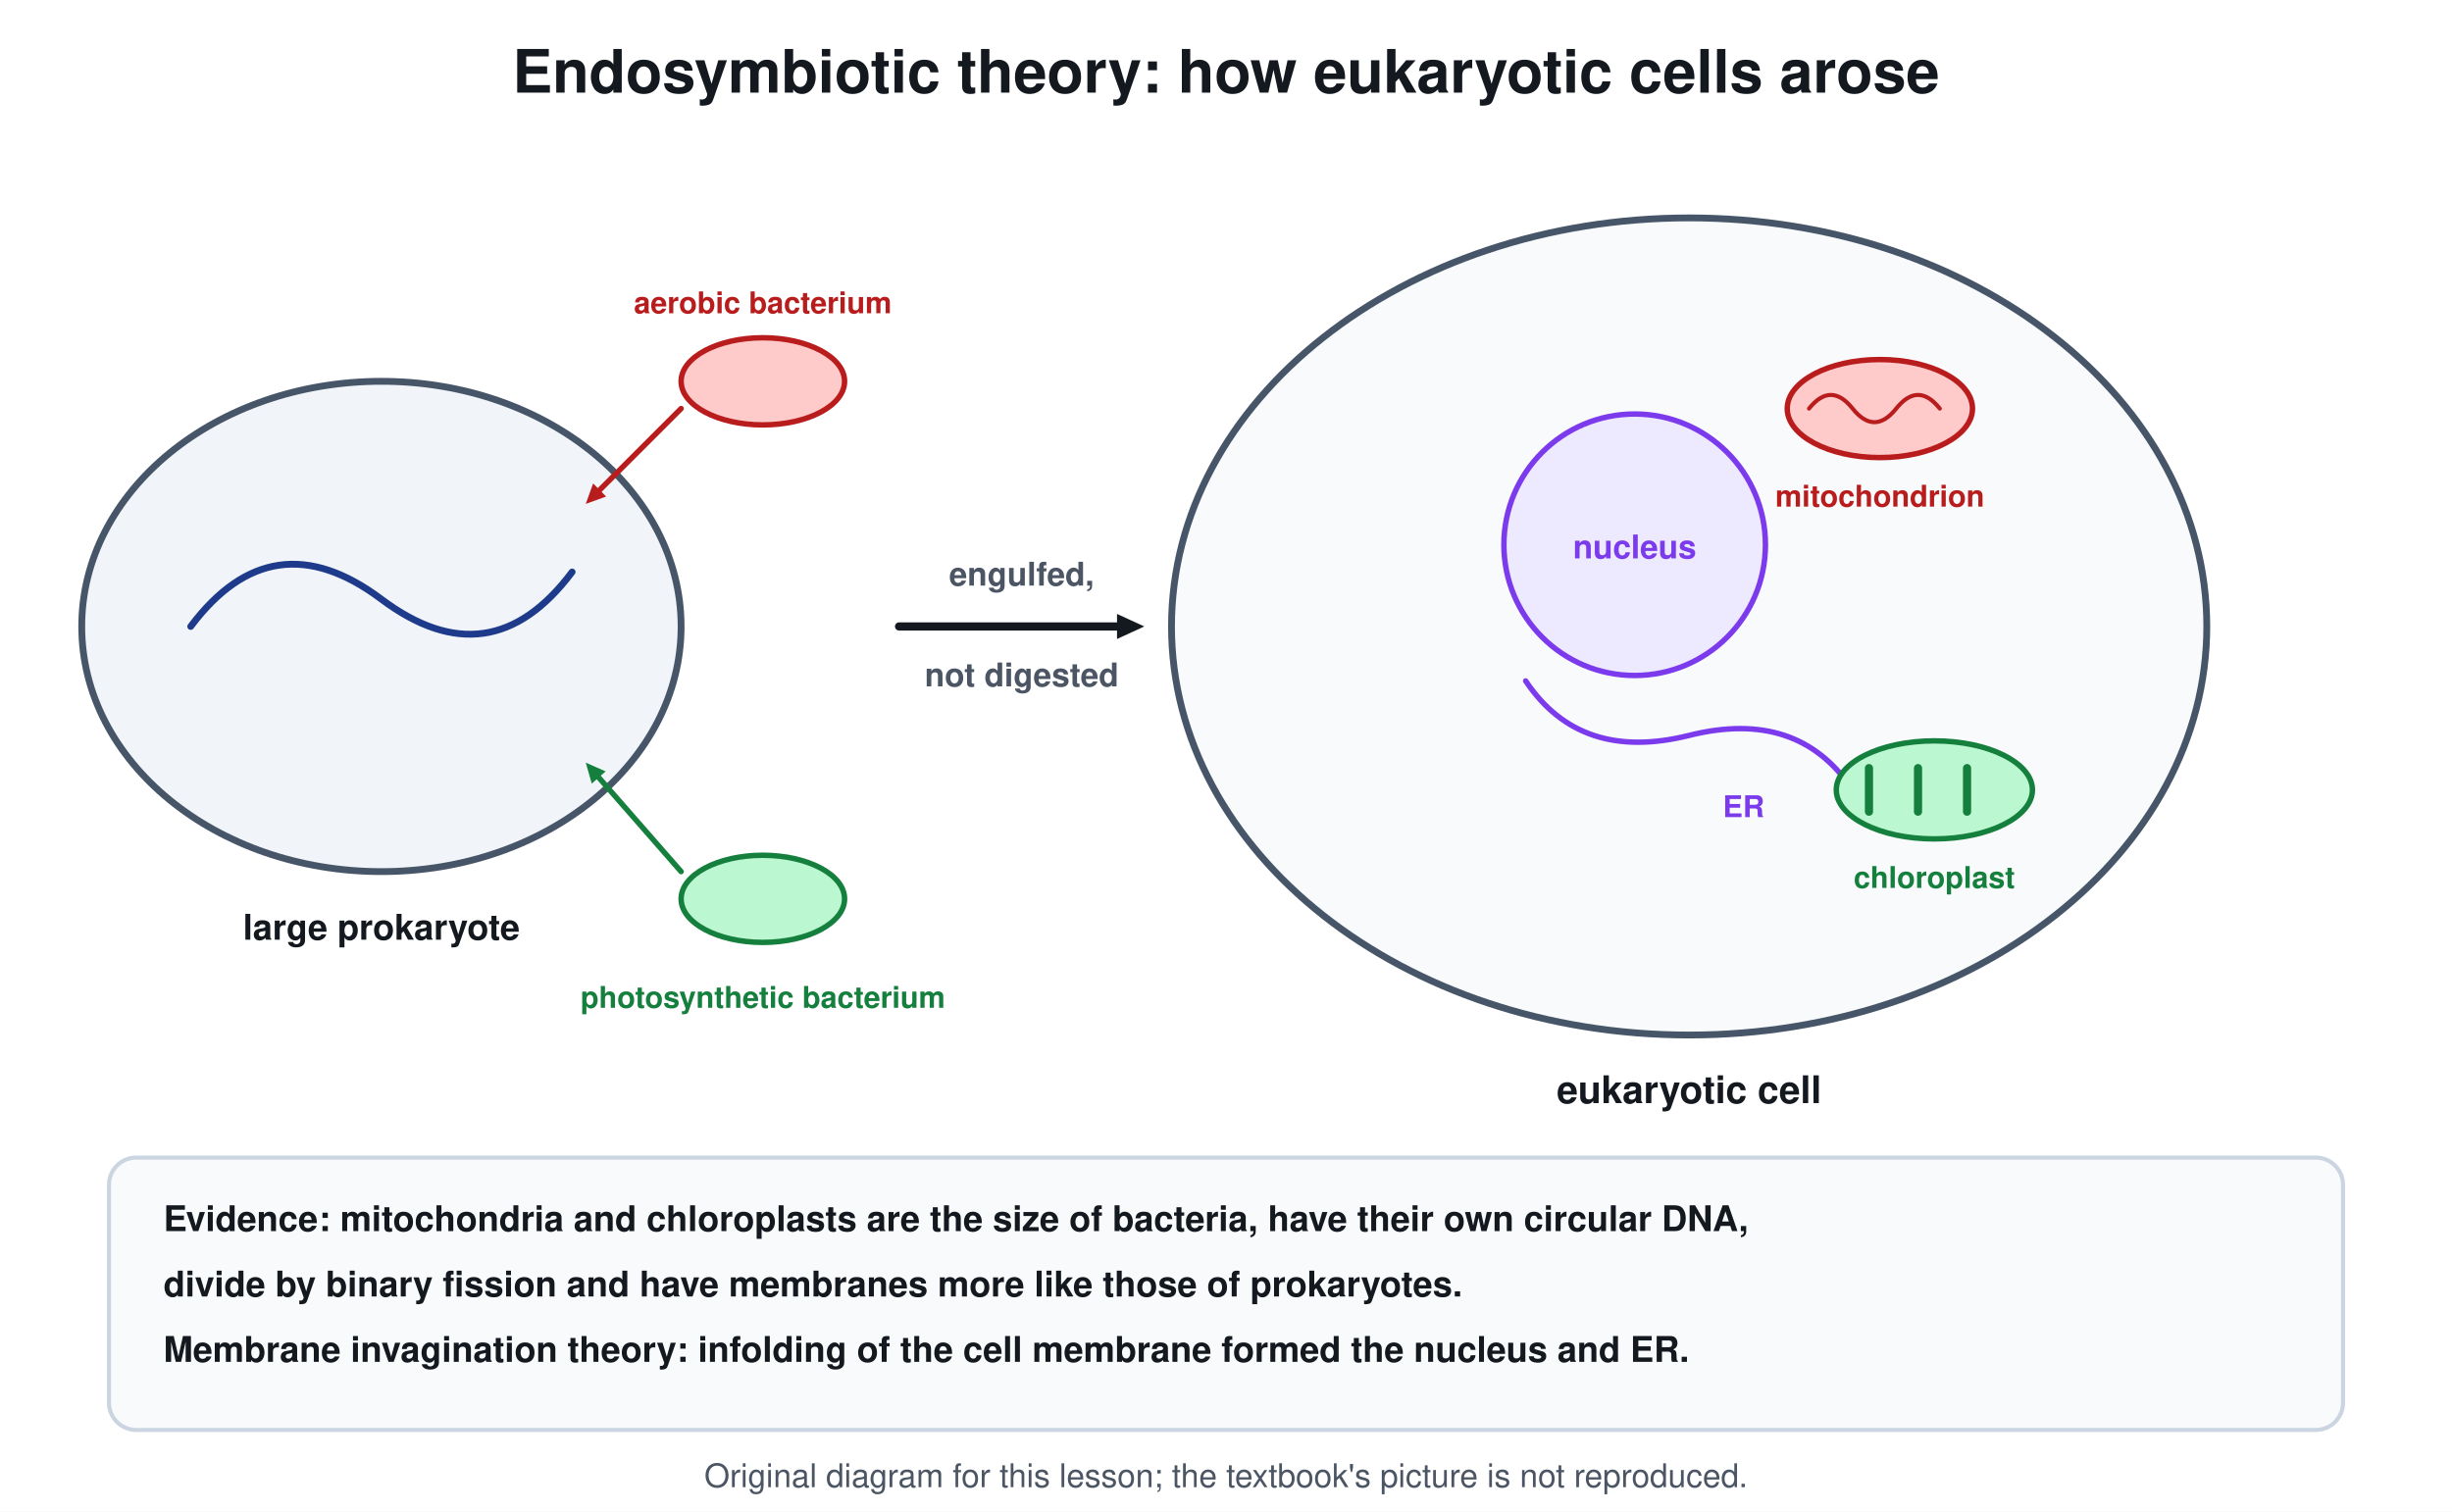
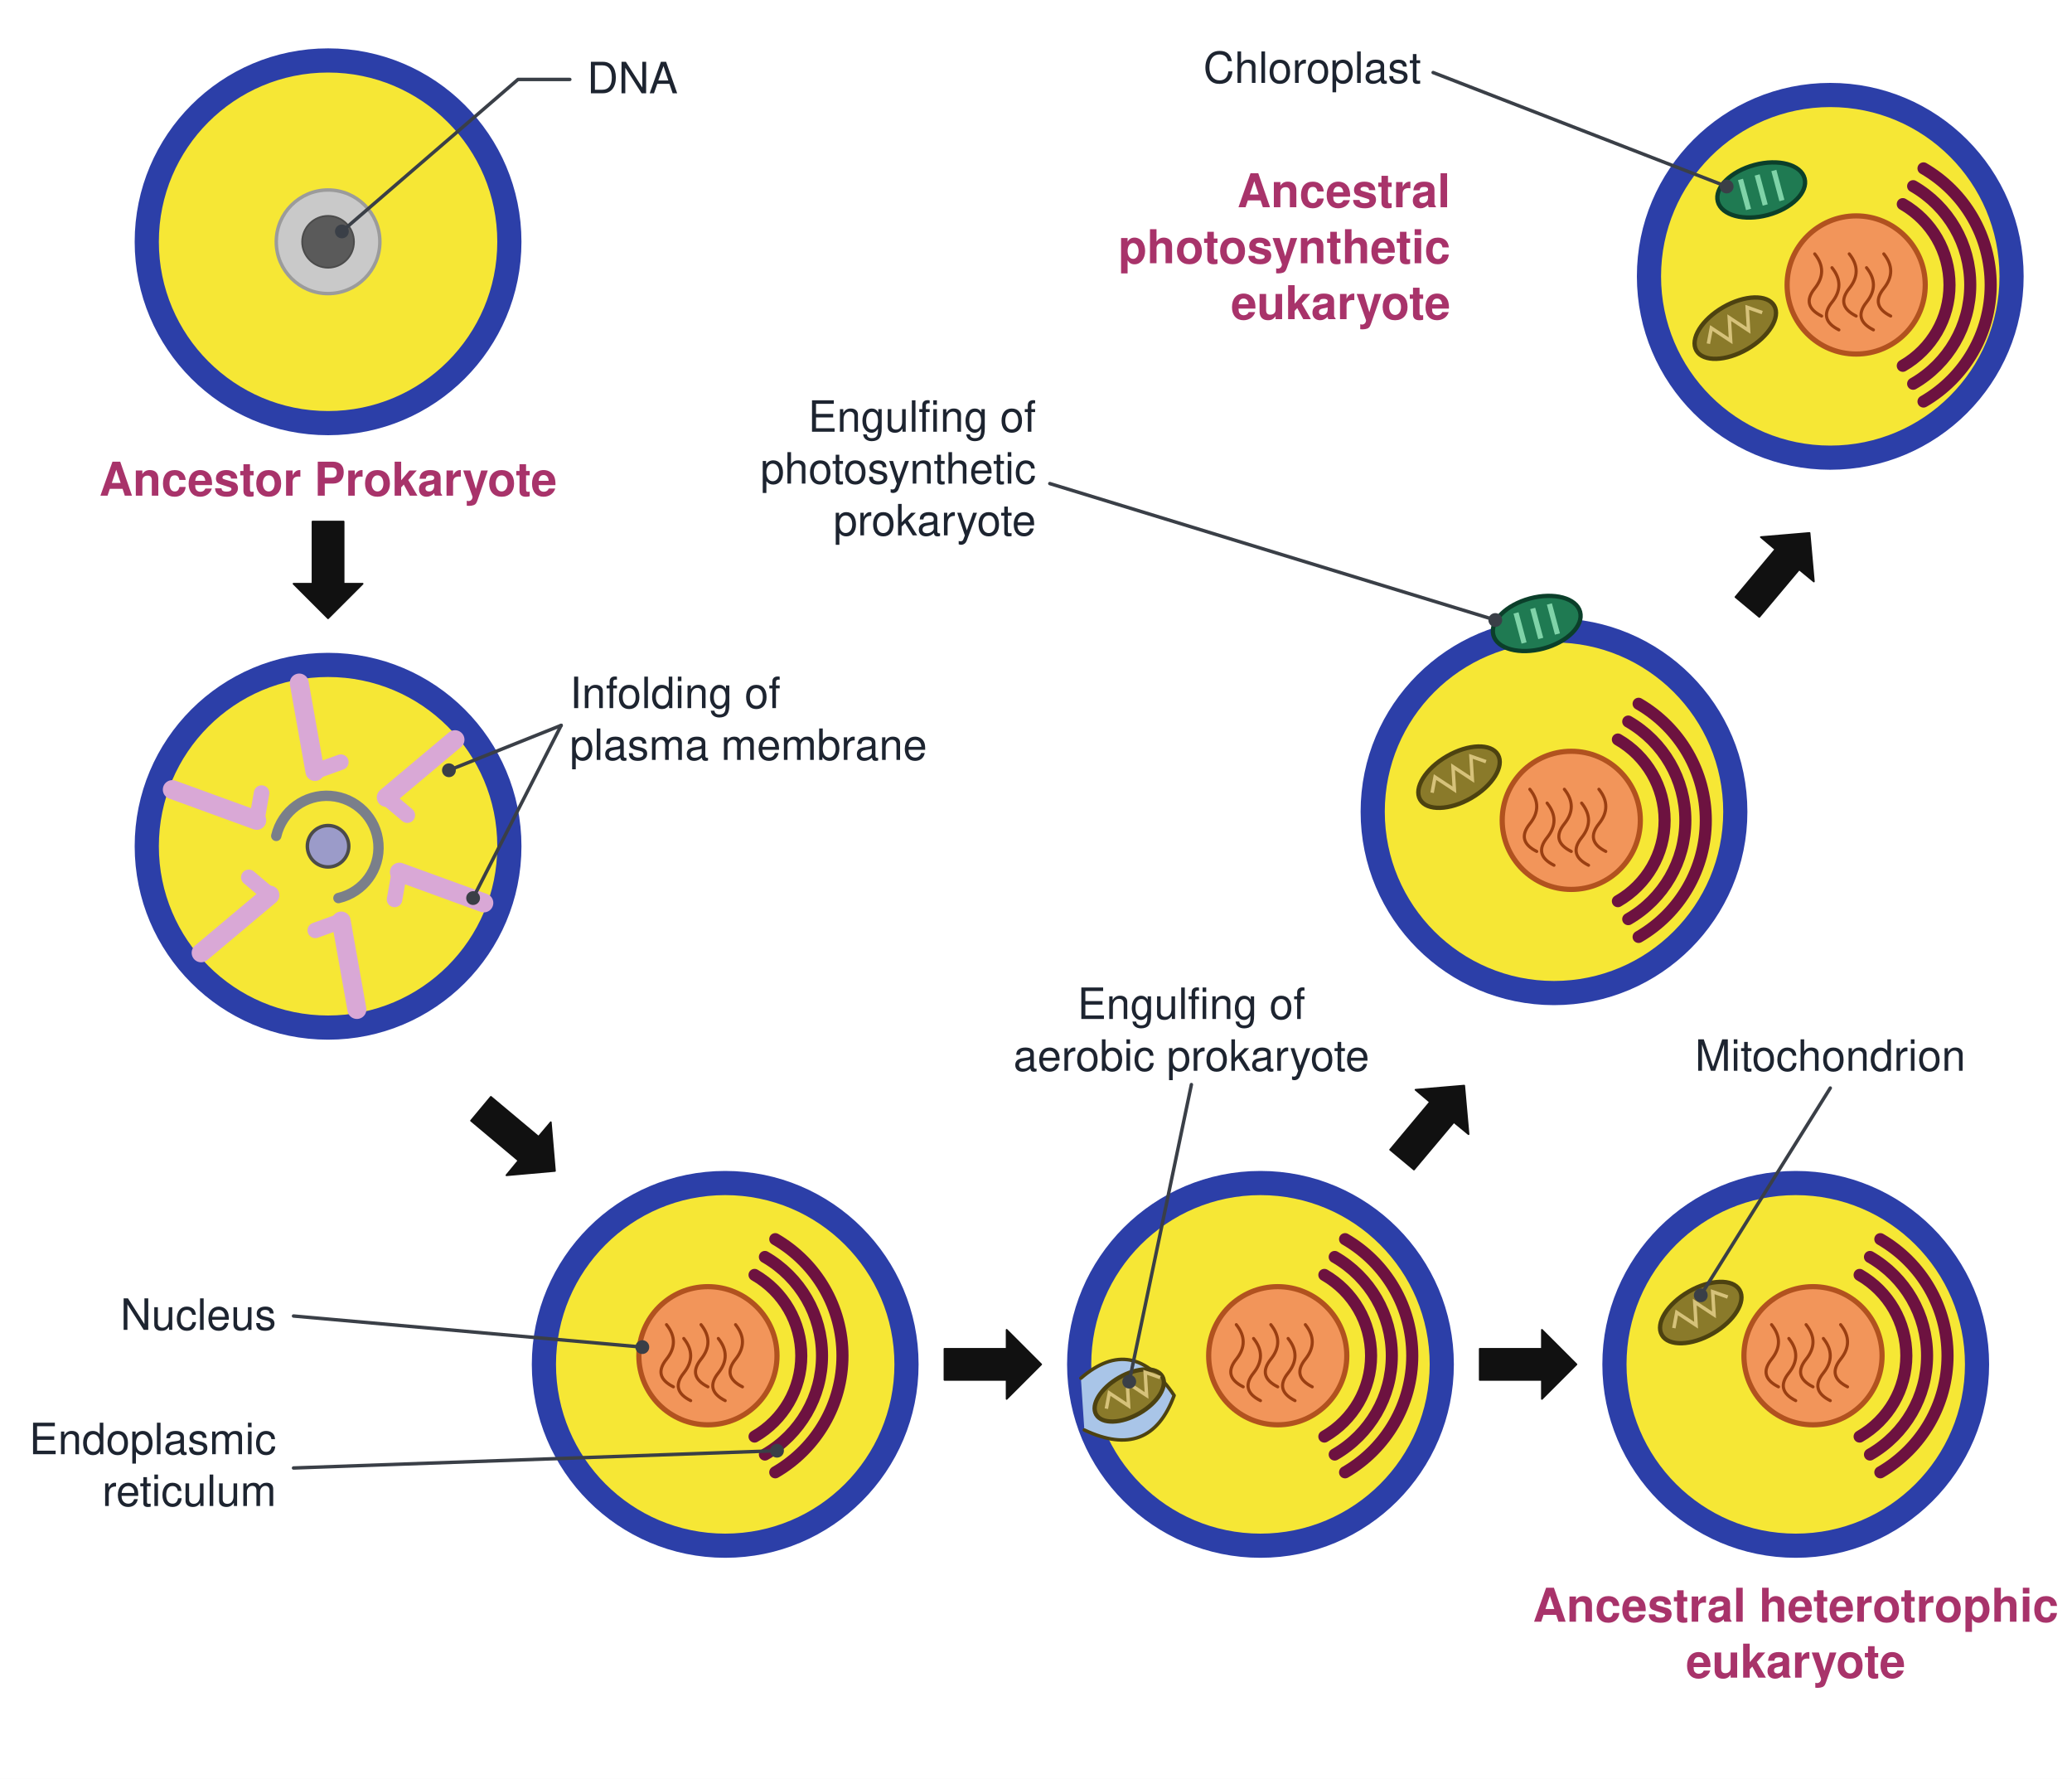
- <svg xmlns="http://www.w3.org/2000/svg" viewBox="0 0 900 555" font-family="Segoe UI, Helvetica, Arial, sans-serif">
-   <rect width="900" height="555" fill="#ffffff" />
-   <text x="450.0" y="34.0" font-size="22" fill="#14181f" text-anchor="middle" font-weight="700">Endosymbiotic theory: how eukaryotic cells arose</text>
-   <ellipse cx="140.0" cy="230.0" rx="110.0" ry="90.0" stroke="#475569" stroke-width="2.5" fill="#f1f5f9" />
-   <path d="M70 230 q30 -40 70 -10 q40 30 70 -10" stroke="#1e3a8a" stroke-width="2.5" fill="none" stroke-linejoin="round" stroke-linecap="round" />
-   <text x="140.0" y="345.0" font-size="13" fill="#14181f" text-anchor="middle" font-weight="700">large prokaryote</text>
-   <ellipse cx="280.0" cy="140.0" rx="30.0" ry="16.0" stroke="#b91c1c" stroke-width="2" fill="#fecaca" />
-   <text x="280.0" y="115.0" font-size="11" fill="#b91c1c" text-anchor="middle" font-weight="700">aerobic bacterium</text>
-   <ellipse cx="280.0" cy="330.0" rx="30.0" ry="16.0" stroke="#15803d" stroke-width="2" fill="#bbf7d0" />
-   <text x="280.0" y="370.0" font-size="11" fill="#15803d" text-anchor="middle" font-weight="700">photosynthetic bacterium</text>
-   <line x1="250.0" y1="150.0" x2="219.5" y2="180.5" stroke="#b91c1c" stroke-width="2" stroke-linecap="round" />
-   <path d="M215.0 185.0 L217.7 177.5 L222.5 182.3 Z" fill="#b91c1c" />
-   <line x1="250.0" y1="320.0" x2="219.2" y2="284.8" stroke="#15803d" stroke-width="2" stroke-linecap="round" />
-   <path d="M215.0 280.0 L222.3 283.2 L217.2 287.7 Z" fill="#15803d" />
-   <line x1="330.0" y1="230.0" x2="411.2" y2="230.0" stroke="#14181f" stroke-width="3" stroke-linecap="round" />
-   <path d="M420.0 230.0 L410.0 234.6 L410.0 225.4 Z" fill="#14181f" />
-   <text x="375.0" y="215.0" font-size="12" fill="#4b5563" text-anchor="middle" font-weight="700">engulfed,</text>
-   <text x="375.0" y="252.0" font-size="12" fill="#4b5563" text-anchor="middle" font-weight="700">not digested</text>
-   <ellipse cx="620.0" cy="230.0" rx="190.0" ry="150.0" stroke="#475569" stroke-width="2.5" fill="#f8fafc" />
-   <circle cx="600.0" cy="200.0" r="48.0" stroke="#7c3aed" stroke-width="2" fill="#ede9fe" />
-   <text x="600.0" y="205.0" font-size="12" fill="#7c3aed" text-anchor="middle" font-weight="700">nucleus</text>
-   <path d="M560 250 q20 30 60 20 q40 -10 60 20" stroke="#7c3aed" stroke-width="2" fill="none" stroke-linejoin="round" stroke-linecap="round" />
-   <text x="640.0" y="300.0" font-size="11" fill="#7c3aed" text-anchor="middle" font-weight="700">ER</text>
-   <ellipse cx="690.0" cy="150.0" rx="34.0" ry="18.0" stroke="#b91c1c" stroke-width="2" fill="#fecaca" />
-   <path d="M664 150 q8 -10 16 0 q8 10 16 0 q8 -10 16 0" stroke="#b91c1c" stroke-width="1.5" fill="none" stroke-linejoin="round" stroke-linecap="round" />
-   <text x="690.0" y="186.0" font-size="11" fill="#b91c1c" text-anchor="middle" font-weight="700">mitochondrion</text>
-   <ellipse cx="710.0" cy="290.0" rx="36.0" ry="18.0" stroke="#15803d" stroke-width="2" fill="#bbf7d0" />
-   <line x1="686.0" y1="282.0" x2="686.0" y2="298.0" stroke="#15803d" stroke-width="3" stroke-linecap="round" />
-   <line x1="704.0" y1="282.0" x2="704.0" y2="298.0" stroke="#15803d" stroke-width="3" stroke-linecap="round" />
-   <line x1="722.0" y1="282.0" x2="722.0" y2="298.0" stroke="#15803d" stroke-width="3" stroke-linecap="round" />
-   <text x="710.0" y="326.0" font-size="11" fill="#15803d" text-anchor="middle" font-weight="700">chloroplast</text>
-   <text x="620.0" y="405.0" font-size="14" fill="#14181f" text-anchor="middle" font-weight="700">eukaryotic cell</text>
-   <rect x="40.0" y="425.0" width="820.0" height="100.0" rx="10" stroke="#cbd5e1" stroke-width="1.5" fill="#f8fafc" />
-   <text x="60.0" y="452.0" font-size="13" fill="#14181f" text-anchor="start" font-weight="700">Evidence: mitochondria and chloroplasts are the size of bacteria, have their own circular DNA,</text>
-   <text x="60.0" y="476.0" font-size="13" fill="#14181f" text-anchor="start" font-weight="700">divide by binary fission and have membranes more like those of prokaryotes.</text>
-   <text x="60.0" y="500.0" font-size="13" fill="#14181f" text-anchor="start" font-weight="700">Membrane invagination theory: infolding of the cell membrane formed the nucleus and ER.</text>
-   <text x="450.0" y="546" font-size="12" fill="#4b5563" text-anchor="middle">Original diagram for this lesson; the textbook's picture is not reproduced.</text>
+ <svg xmlns="http://www.w3.org/2000/svg" viewBox="0 0 1200 1030" font-family="Segoe UI, Helvetica, Arial, sans-serif">
+   <rect width="1200" height="1030" fill="#ffffff" />
+   <circle cx="190" cy="140" r="105" stroke="#2c3fa8" stroke-width="14" fill="#f6e735" />
+   <circle cx="190" cy="140" r="30" stroke="#9b9b9b" stroke-width="2" fill="#c9c9c9" />
+   <circle cx="190" cy="140" r="15" stroke="#4b4b4b" stroke-width="1" fill="#5a5a5a" />
+   <path d="M330 46 L300 46 L198 134" stroke="#3a3f47" stroke-width="2" fill="none" stroke-linejoin="round" stroke-linecap="round" />
+   <circle cx="198" cy="134" r="3.5" stroke="#3a3f47" stroke-width="1" fill="#3a3f47" />
+   <text x="340" y="54" font-size="25" fill="#1d2430" text-anchor="start" font-weight="400">DNA</text>
+   <text x="190" y="287" font-size="27" fill="#a8336a" text-anchor="middle" font-weight="600">Ancestor Prokaryote</text>
+   <path d="M199 302 L199 338 L210 338 L190 358 L170 338 L181 338 L181 302 Z" stroke="#111111" stroke-width="1" fill="#111111" stroke-linejoin="round" stroke-linecap="round" />
+   <circle cx="190" cy="490" r="105" stroke="#2c3fa8" stroke-width="14" fill="#f6e735" />
+   <line x1="280.2" y1="522.8" x2="231.3" y2="505" stroke="#d9a8d6" stroke-width="11" stroke-linecap="round" />
+   <line x1="231.3" y1="505" x2="228.5" y2="520.8" stroke="#d9a8d6" stroke-width="9" stroke-linecap="round" />
+   <line x1="206.7" y1="584.5" x2="197.6" y2="533.3" stroke="#d9a8d6" stroke-width="11" stroke-linecap="round" />
+   <line x1="197.6" y1="533.3" x2="182.6" y2="538.7" stroke="#d9a8d6" stroke-width="9" stroke-linecap="round" />
+   <line x1="116.5" y1="551.7" x2="156.3" y2="518.3" stroke="#d9a8d6" stroke-width="11" stroke-linecap="round" />
+   <line x1="156.3" y1="518.3" x2="144.1" y2="508" stroke="#d9a8d6" stroke-width="9" stroke-linecap="round" />
+   <line x1="99.8" y1="457.2" x2="148.7" y2="475" stroke="#d9a8d6" stroke-width="11" stroke-linecap="round" />
+   <line x1="148.7" y1="475" x2="151.5" y2="459.2" stroke="#d9a8d6" stroke-width="9" stroke-linecap="round" />
+   <line x1="173.3" y1="395.5" x2="182.4" y2="446.7" stroke="#d9a8d6" stroke-width="11" stroke-linecap="round" />
+   <line x1="182.4" y1="446.7" x2="197.4" y2="441.3" stroke="#d9a8d6" stroke-width="9" stroke-linecap="round" />
+   <line x1="263.5" y1="428.3" x2="223.7" y2="461.7" stroke="#d9a8d6" stroke-width="11" stroke-linecap="round" />
+   <line x1="223.7" y1="461.7" x2="235.9" y2="472" stroke="#d9a8d6" stroke-width="9" stroke-linecap="round" />
+   <path d="M160 484 A30 30 0 1 1 196 520" stroke="#7a7f8a" stroke-width="6" fill="none" stroke-linejoin="round" stroke-linecap="round" />
+   <circle cx="190" cy="490" r="12" stroke="#4b4b4b" stroke-width="2" fill="#9b9bc9" />
+   <text x="330" y="410" font-size="25" fill="#1d2430" text-anchor="start" font-weight="400">Infolding of</text>
+   <text x="330" y="440" font-size="25" fill="#1d2430" text-anchor="start" font-weight="400">plasma membrane</text>
+   <path d="M325 420 L260 446" stroke="#3a3f47" stroke-width="2" fill="none" stroke-linejoin="round" stroke-linecap="round" />
+   <circle cx="260" cy="446" r="3.5" stroke="#3a3f47" stroke-width="1" fill="#3a3f47" />
+   <path d="M325 420 L274 520" stroke="#3a3f47" stroke-width="2" fill="none" stroke-linejoin="round" stroke-linecap="round" />
+   <circle cx="274" cy="520" r="3.5" stroke="#3a3f47" stroke-width="1" fill="#3a3f47" />
+   <path d="M284.3 635.1 L311.9 658.2 L319 649.8 L321.4 678 L293.3 680.5 L300.3 672 L272.8 648.9 Z" stroke="#111111" stroke-width="1" fill="#111111" stroke-linejoin="round" stroke-linecap="round" />
+   <circle cx="420" cy="790" r="105" stroke="#2c3fa8" stroke-width="14" fill="#f6e735" />
+   <circle cx="410" cy="785" r="40" stroke="#b1521f" stroke-width="3" fill="#f2955a" />
+   <path d="M386 767 q8 10 0 20 q-8 10 4 16" stroke="#9a3f12" stroke-width="1.8" fill="none" stroke-linejoin="round" stroke-linecap="round" />
+   <path d="M396 775 q8 10 0 20 q-8 10 4 16" stroke="#9a3f12" stroke-width="1.8" fill="none" stroke-linejoin="round" stroke-linecap="round" />
+   <path d="M406 767 q8 10 0 20 q-8 10 4 16" stroke="#9a3f12" stroke-width="1.8" fill="none" stroke-linejoin="round" stroke-linecap="round" />
+   <path d="M416 775 q8 10 0 20 q-8 10 4 16" stroke="#9a3f12" stroke-width="1.8" fill="none" stroke-linejoin="round" stroke-linecap="round" />
+   <path d="M426 767 q8 10 0 20 q-8 10 4 16" stroke="#9a3f12" stroke-width="1.8" fill="none" stroke-linejoin="round" stroke-linecap="round" />
+   <path d="M437 738.2 A54 54 0 0 1 437 831.8" stroke="#6d1240" stroke-width="7" fill="none" stroke-linejoin="round" stroke-linecap="round" />
+   <path d="M443 727.8 A66 66 0 0 1 443 842.2" stroke="#6d1240" stroke-width="7" fill="none" stroke-linejoin="round" stroke-linecap="round" />
+   <path d="M449 717.5 A78 78 0 0 1 449 852.5" stroke="#6d1240" stroke-width="7" fill="none" stroke-linejoin="round" stroke-linecap="round" />
+   <text x="160" y="770" font-size="25" fill="#1d2430" text-anchor="end" font-weight="400">Nucleus</text>
+   <path d="M170 762 L372 780" stroke="#3a3f47" stroke-width="2" fill="none" stroke-linejoin="round" stroke-linecap="round" />
+   <circle cx="372" cy="780" r="3.5" stroke="#3a3f47" stroke-width="1" fill="#3a3f47" />
+   <text x="160" y="842" font-size="25" fill="#1d2430" text-anchor="end" font-weight="400">Endoplasmic</text>
+   <text x="160" y="872" font-size="25" fill="#1d2430" text-anchor="end" font-weight="400">reticulum</text>
+   <path d="M170 850 L450 840" stroke="#3a3f47" stroke-width="2" fill="none" stroke-linejoin="round" stroke-linecap="round" />
+   <circle cx="450" cy="840" r="3.5" stroke="#3a3f47" stroke-width="1" fill="#3a3f47" />
+   <path d="M547 781 L583 781 L583 770 L603 790 L583 810 L583 799 L547 799 Z" stroke="#111111" stroke-width="1" fill="#111111" stroke-linejoin="round" stroke-linecap="round" />
+   <circle cx="730" cy="790" r="105" stroke="#2c3fa8" stroke-width="14" fill="#f6e735" />
+   <circle cx="740" cy="785" r="40" stroke="#b1521f" stroke-width="3" fill="#f2955a" />
+   <path d="M716 767 q8 10 0 20 q-8 10 4 16" stroke="#9a3f12" stroke-width="1.8" fill="none" stroke-linejoin="round" stroke-linecap="round" />
+   <path d="M726 775 q8 10 0 20 q-8 10 4 16" stroke="#9a3f12" stroke-width="1.8" fill="none" stroke-linejoin="round" stroke-linecap="round" />
+   <path d="M736 767 q8 10 0 20 q-8 10 4 16" stroke="#9a3f12" stroke-width="1.8" fill="none" stroke-linejoin="round" stroke-linecap="round" />
+   <path d="M746 775 q8 10 0 20 q-8 10 4 16" stroke="#9a3f12" stroke-width="1.8" fill="none" stroke-linejoin="round" stroke-linecap="round" />
+   <path d="M756 767 q8 10 0 20 q-8 10 4 16" stroke="#9a3f12" stroke-width="1.8" fill="none" stroke-linejoin="round" stroke-linecap="round" />
+   <path d="M767 738.2 A54 54 0 0 1 767 831.8" stroke="#6d1240" stroke-width="7" fill="none" stroke-linejoin="round" stroke-linecap="round" />
+   <path d="M773 727.8 A66 66 0 0 1 773 842.2" stroke="#6d1240" stroke-width="7" fill="none" stroke-linejoin="round" stroke-linecap="round" />
+   <path d="M779 717.5 A78 78 0 0 1 779 852.5" stroke="#6d1240" stroke-width="7" fill="none" stroke-linejoin="round" stroke-linecap="round" />
+   <path d="M626 798 q30 -26 54 10 q-14 38 -52 20" stroke="#4d4210" stroke-width="2" fill="#a9c5e8" stroke-linejoin="round" stroke-linecap="round" />
+   <ellipse cx="654" cy="808" rx="22.1" ry="11.9" stroke="#4d4210" stroke-width="2.5" fill="#8a7a2a" transform="rotate(-30 654 808)" />
+   <path d="M638.7 808 l6 -7 l6 12 l6 -12 l6 12 l6 -12 l6 7" stroke="#d6c27a" stroke-width="2" fill="none" transform="rotate(-30 654 808)" />
+   <text x="690" y="590" font-size="25" fill="#1d2430" text-anchor="middle" font-weight="400">Engulfing of</text>
+   <text x="690" y="620" font-size="25" fill="#1d2430" text-anchor="middle" font-weight="400">aerobic prokaryote</text>
+   <path d="M690 628 L654 800" stroke="#3a3f47" stroke-width="2" fill="none" stroke-linejoin="round" stroke-linecap="round" />
+   <circle cx="654" cy="800" r="3.5" stroke="#3a3f47" stroke-width="1" fill="#3a3f47" />
+   <path d="M857 781 L893 781 L893 770 L913 790 L893 810 L893 799 L857 799 Z" stroke="#111111" stroke-width="1" fill="#111111" stroke-linejoin="round" stroke-linecap="round" />
+   <path d="M805.1 665.7 L828.2 638.1 L819.8 631 L848 628.6 L850.5 656.7 L842 649.7 L818.9 677.2 Z" stroke="#111111" stroke-width="1" fill="#111111" stroke-linejoin="round" stroke-linecap="round" />
+   <circle cx="1040" cy="790" r="105" stroke="#2c3fa8" stroke-width="14" fill="#f6e735" />
+   <circle cx="1050" cy="785" r="40" stroke="#b1521f" stroke-width="3" fill="#f2955a" />
+   <path d="M1026 767 q8 10 0 20 q-8 10 4 16" stroke="#9a3f12" stroke-width="1.8" fill="none" stroke-linejoin="round" stroke-linecap="round" />
+   <path d="M1036 775 q8 10 0 20 q-8 10 4 16" stroke="#9a3f12" stroke-width="1.8" fill="none" stroke-linejoin="round" stroke-linecap="round" />
+   <path d="M1046 767 q8 10 0 20 q-8 10 4 16" stroke="#9a3f12" stroke-width="1.8" fill="none" stroke-linejoin="round" stroke-linecap="round" />
+   <path d="M1056 775 q8 10 0 20 q-8 10 4 16" stroke="#9a3f12" stroke-width="1.8" fill="none" stroke-linejoin="round" stroke-linecap="round" />
+   <path d="M1066 767 q8 10 0 20 q-8 10 4 16" stroke="#9a3f12" stroke-width="1.8" fill="none" stroke-linejoin="round" stroke-linecap="round" />
+   <path d="M1077 738.2 A54 54 0 0 1 1077 831.8" stroke="#6d1240" stroke-width="7" fill="none" stroke-linejoin="round" stroke-linecap="round" />
+   <path d="M1083 727.8 A66 66 0 0 1 1083 842.2" stroke="#6d1240" stroke-width="7" fill="none" stroke-linejoin="round" stroke-linecap="round" />
+   <path d="M1089 717.5 A78 78 0 0 1 1089 852.5" stroke="#6d1240" stroke-width="7" fill="none" stroke-linejoin="round" stroke-linecap="round" />
+   <ellipse cx="985" cy="760" rx="26" ry="14" stroke="#4d4210" stroke-width="2.5" fill="#8a7a2a" transform="rotate(-30 985 760)" />
+   <path d="M967 760 l6 -7 l6 12 l6 -12 l6 12 l6 -12 l6 7" stroke="#d6c27a" stroke-width="2" fill="none" transform="rotate(-30 985 760)" />
+   <text x="1060" y="620" font-size="25" fill="#1d2430" text-anchor="middle" font-weight="400">Mitochondrion</text>
+   <path d="M1060 630 L985 750" stroke="#3a3f47" stroke-width="2" fill="none" stroke-linejoin="round" stroke-linecap="round" />
+   <circle cx="985" cy="750" r="3.5" stroke="#3a3f47" stroke-width="1" fill="#3a3f47" />
+   <text x="1040" y="939" font-size="27" fill="#a8336a" text-anchor="middle" font-weight="600">Ancestral heterotrophic</text>
+   <text x="1040" y="971.4" font-size="27" fill="#a8336a" text-anchor="middle" font-weight="600">eukaryote</text>
+   <circle cx="900" cy="470" r="105" stroke="#2c3fa8" stroke-width="14" fill="#f6e735" />
+   <circle cx="910" cy="475" r="40" stroke="#b1521f" stroke-width="3" fill="#f2955a" />
+   <path d="M886 457 q8 10 0 20 q-8 10 4 16" stroke="#9a3f12" stroke-width="1.8" fill="none" stroke-linejoin="round" stroke-linecap="round" />
+   <path d="M896 465 q8 10 0 20 q-8 10 4 16" stroke="#9a3f12" stroke-width="1.8" fill="none" stroke-linejoin="round" stroke-linecap="round" />
+   <path d="M906 457 q8 10 0 20 q-8 10 4 16" stroke="#9a3f12" stroke-width="1.8" fill="none" stroke-linejoin="round" stroke-linecap="round" />
+   <path d="M916 465 q8 10 0 20 q-8 10 4 16" stroke="#9a3f12" stroke-width="1.8" fill="none" stroke-linejoin="round" stroke-linecap="round" />
+   <path d="M926 457 q8 10 0 20 q-8 10 4 16" stroke="#9a3f12" stroke-width="1.8" fill="none" stroke-linejoin="round" stroke-linecap="round" />
+   <path d="M937 428.2 A54 54 0 0 1 937 521.8" stroke="#6d1240" stroke-width="7" fill="none" stroke-linejoin="round" stroke-linecap="round" />
+   <path d="M943 417.8 A66 66 0 0 1 943 532.2" stroke="#6d1240" stroke-width="7" fill="none" stroke-linejoin="round" stroke-linecap="round" />
+   <path d="M949 407.5 A78 78 0 0 1 949 542.5" stroke="#6d1240" stroke-width="7" fill="none" stroke-linejoin="round" stroke-linecap="round" />
+   <ellipse cx="845" cy="450" rx="26" ry="14" stroke="#4d4210" stroke-width="2.5" fill="#8a7a2a" transform="rotate(-30 845 450)" />
+   <path d="M827 450 l6 -7 l6 12 l6 -12 l6 12 l6 -12 l6 7" stroke="#d6c27a" stroke-width="2" fill="none" transform="rotate(-30 845 450)" />
+   <ellipse cx="890" cy="361" rx="26" ry="15" stroke="#0b3f2a" stroke-width="2.5" fill="#1f7a52" transform="rotate(-15 890 361)" />
+   <line x1="880" y1="352" x2="880" y2="370" stroke="#7fd3a8" stroke-width="3" transform="rotate(-15 890 361)" />
+   <line x1="890" y1="352" x2="890" y2="370" stroke="#7fd3a8" stroke-width="3" transform="rotate(-15 890 361)" />
+   <line x1="900" y1="352" x2="900" y2="370" stroke="#7fd3a8" stroke-width="3" transform="rotate(-15 890 361)" />
+   <text x="600" y="250" font-size="25" fill="#1d2430" text-anchor="end" font-weight="400">Engulfing of</text>
+   <text x="600" y="280" font-size="25" fill="#1d2430" text-anchor="end" font-weight="400">photosynthetic</text>
+   <text x="600" y="310" font-size="25" fill="#1d2430" text-anchor="end" font-weight="400">prokaryote</text>
+   <path d="M608 280 L866 359" stroke="#3a3f47" stroke-width="2" fill="none" stroke-linejoin="round" stroke-linecap="round" />
+   <circle cx="866" cy="359" r="3.5" stroke="#3a3f47" stroke-width="1" fill="#3a3f47" />
+   <path d="M1005.1 345.7 L1028.2 318.1 L1019.8 311 L1048 308.6 L1050.5 336.7 L1042 329.7 L1018.9 357.2 Z" stroke="#111111" stroke-width="1" fill="#111111" stroke-linejoin="round" stroke-linecap="round" />
+   <circle cx="1060" cy="160" r="105" stroke="#2c3fa8" stroke-width="14" fill="#f6e735" />
+   <circle cx="1075" cy="165" r="40" stroke="#b1521f" stroke-width="3" fill="#f2955a" />
+   <path d="M1051 147 q8 10 0 20 q-8 10 4 16" stroke="#9a3f12" stroke-width="1.8" fill="none" stroke-linejoin="round" stroke-linecap="round" />
+   <path d="M1061 155 q8 10 0 20 q-8 10 4 16" stroke="#9a3f12" stroke-width="1.8" fill="none" stroke-linejoin="round" stroke-linecap="round" />
+   <path d="M1071 147 q8 10 0 20 q-8 10 4 16" stroke="#9a3f12" stroke-width="1.8" fill="none" stroke-linejoin="round" stroke-linecap="round" />
+   <path d="M1081 155 q8 10 0 20 q-8 10 4 16" stroke="#9a3f12" stroke-width="1.8" fill="none" stroke-linejoin="round" stroke-linecap="round" />
+   <path d="M1091 147 q8 10 0 20 q-8 10 4 16" stroke="#9a3f12" stroke-width="1.8" fill="none" stroke-linejoin="round" stroke-linecap="round" />
+   <path d="M1102 118.2 A54 54 0 0 1 1102 211.8" stroke="#6d1240" stroke-width="7" fill="none" stroke-linejoin="round" stroke-linecap="round" />
+   <path d="M1108 107.8 A66 66 0 0 1 1108 222.2" stroke="#6d1240" stroke-width="7" fill="none" stroke-linejoin="round" stroke-linecap="round" />
+   <path d="M1114 97.5 A78 78 0 0 1 1114 232.5" stroke="#6d1240" stroke-width="7" fill="none" stroke-linejoin="round" stroke-linecap="round" />
+   <ellipse cx="1005" cy="190" rx="26" ry="14" stroke="#4d4210" stroke-width="2.5" fill="#8a7a2a" transform="rotate(-30 1005 190)" />
+   <path d="M987 190 l6 -7 l6 12 l6 -12 l6 12 l6 -12 l6 7" stroke="#d6c27a" stroke-width="2" fill="none" transform="rotate(-30 1005 190)" />
+   <ellipse cx="1020" cy="110" rx="26" ry="15" stroke="#0b3f2a" stroke-width="2.5" fill="#1f7a52" transform="rotate(-15 1020 110)" />
+   <line x1="1010" y1="101" x2="1010" y2="119" stroke="#7fd3a8" stroke-width="3" transform="rotate(-15 1020 110)" />
+   <line x1="1020" y1="101" x2="1020" y2="119" stroke="#7fd3a8" stroke-width="3" transform="rotate(-15 1020 110)" />
+   <line x1="1030" y1="101" x2="1030" y2="119" stroke="#7fd3a8" stroke-width="3" transform="rotate(-15 1020 110)" />
+   <text x="760" y="48" font-size="25" fill="#1d2430" text-anchor="middle" font-weight="400">Chloroplast</text>
+   <path d="M830 42 L1000 108" stroke="#3a3f47" stroke-width="2" fill="none" stroke-linejoin="round" stroke-linecap="round" />
+   <circle cx="1000" cy="108" r="3.5" stroke="#3a3f47" stroke-width="1" fill="#3a3f47" />
+   <text x="840" y="120" font-size="27" fill="#a8336a" text-anchor="end" font-weight="600">Ancestral</text>
+   <text x="840" y="152.4" font-size="27" fill="#a8336a" text-anchor="end" font-weight="600">photosynthetic</text>
+   <text x="840" y="184.8" font-size="27" fill="#a8336a" text-anchor="end" font-weight="600">eukaryote</text>
</svg>
